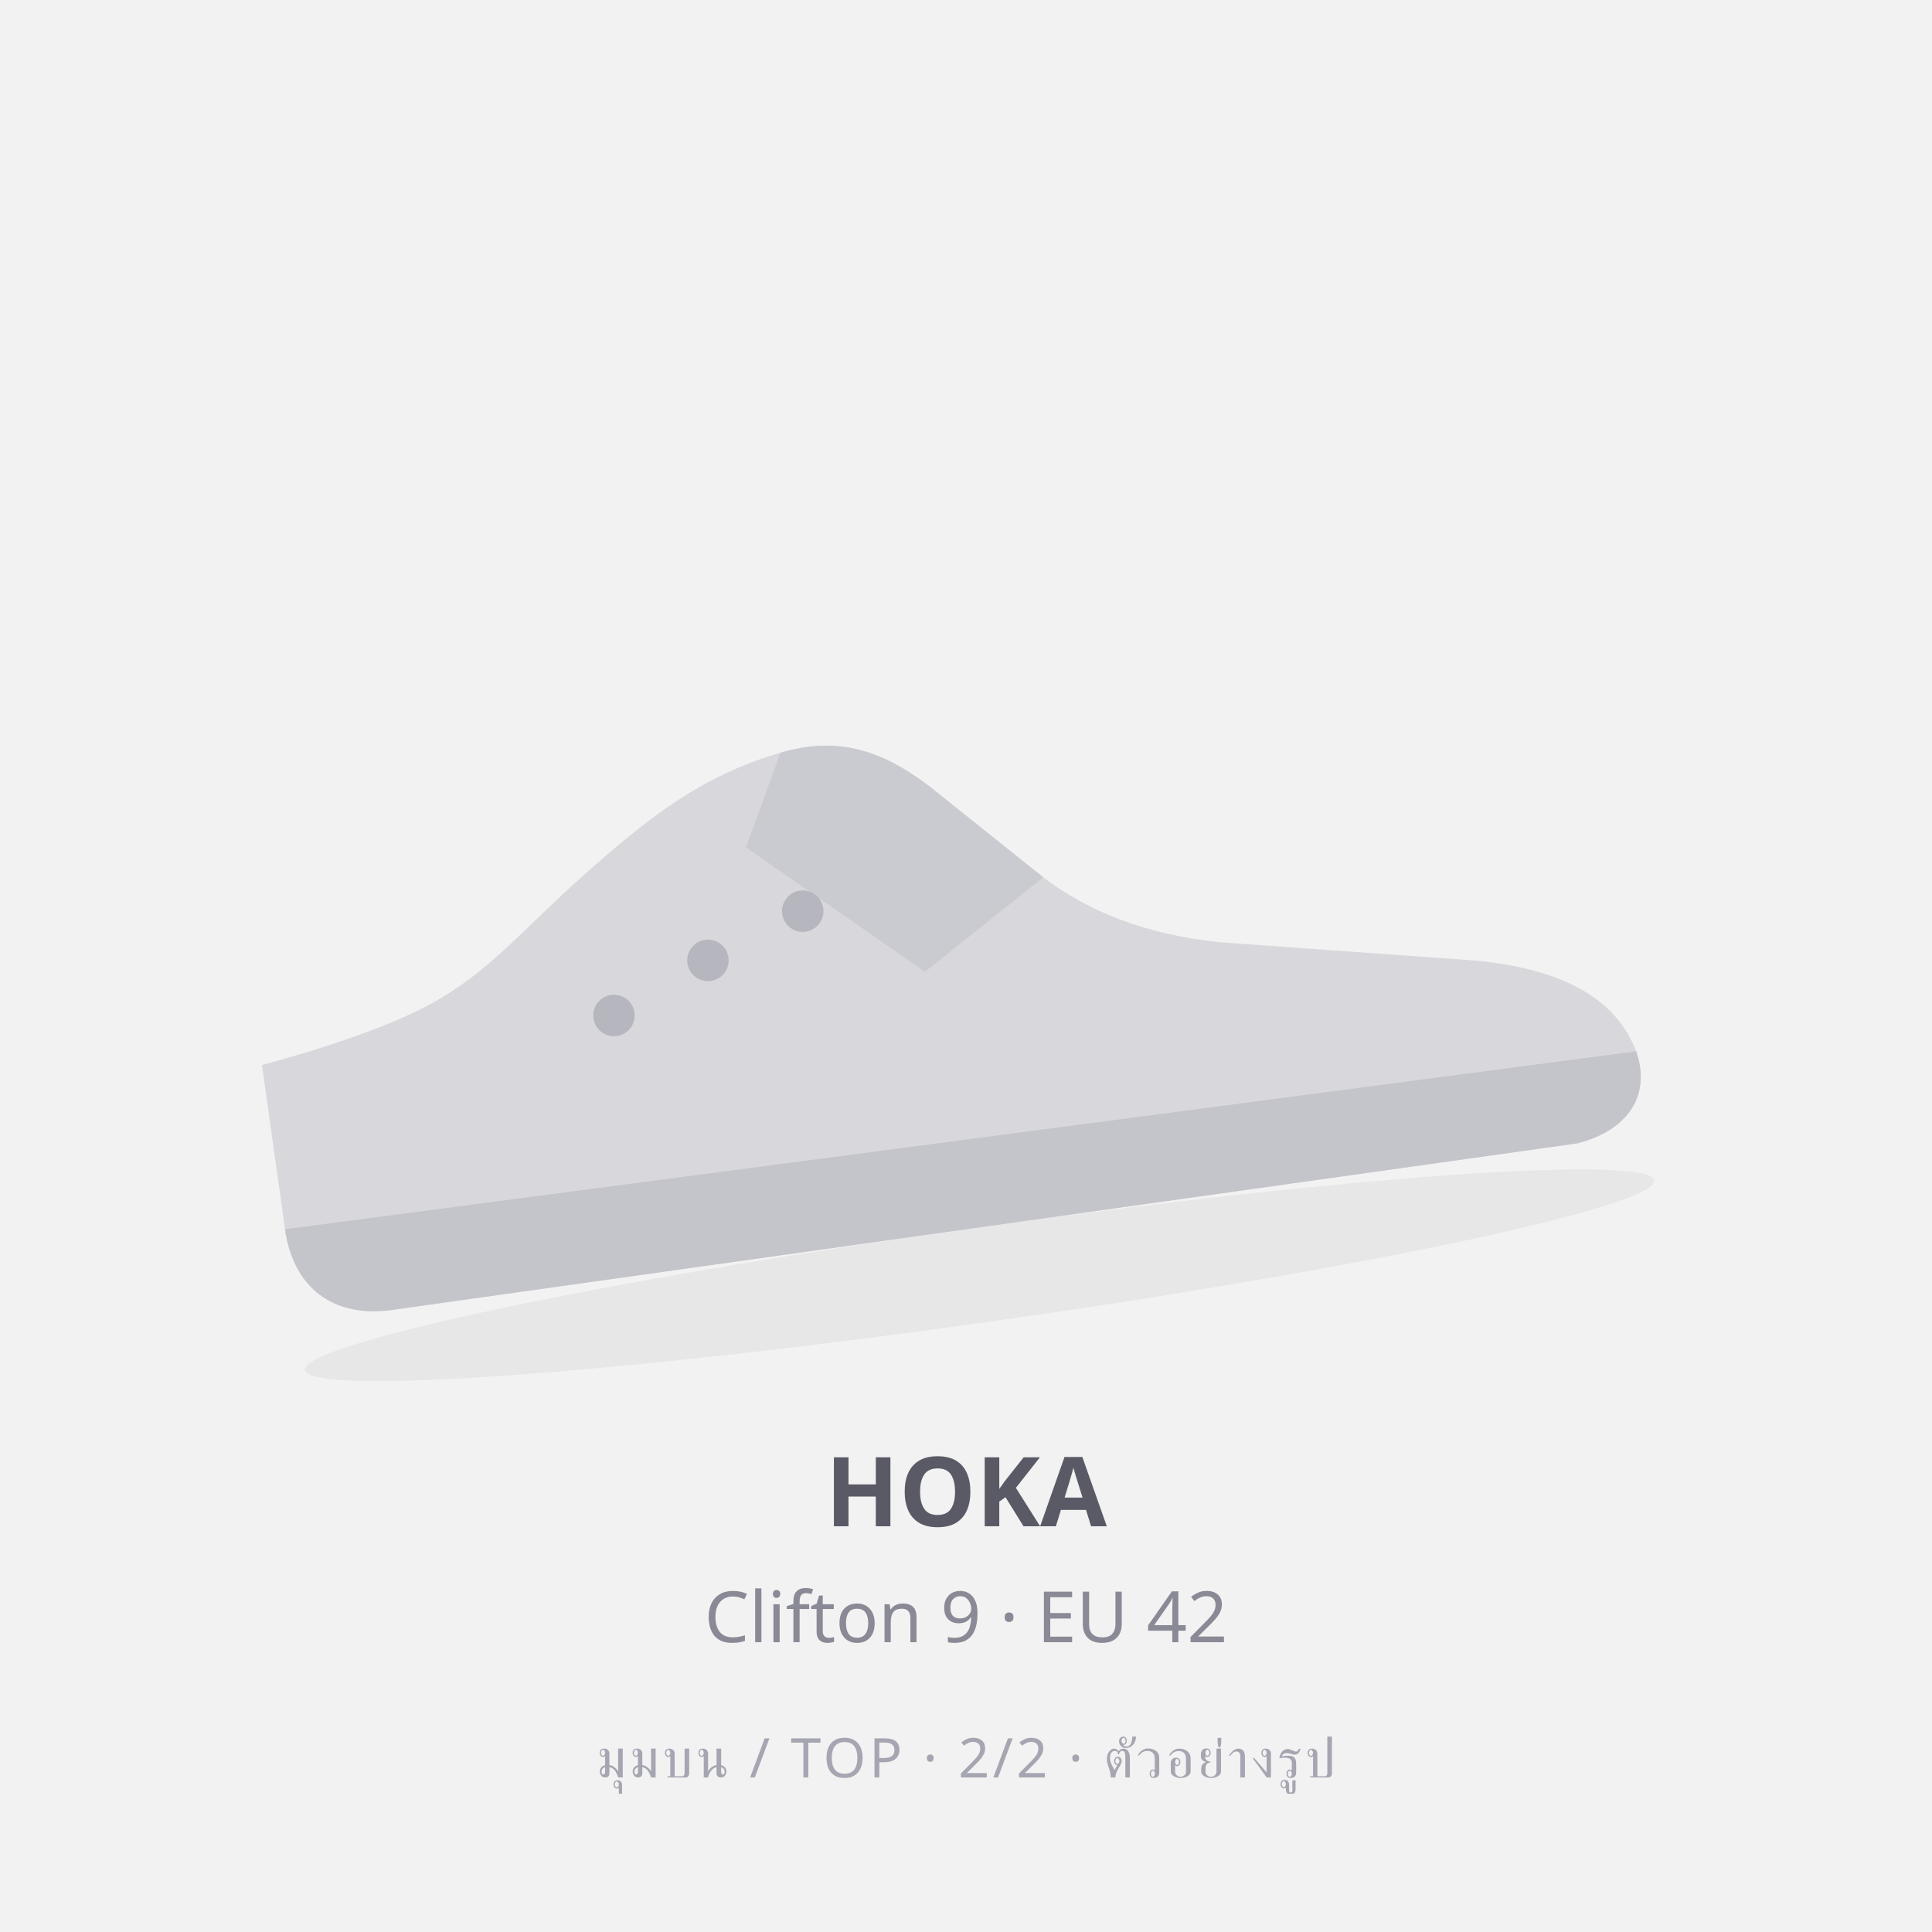
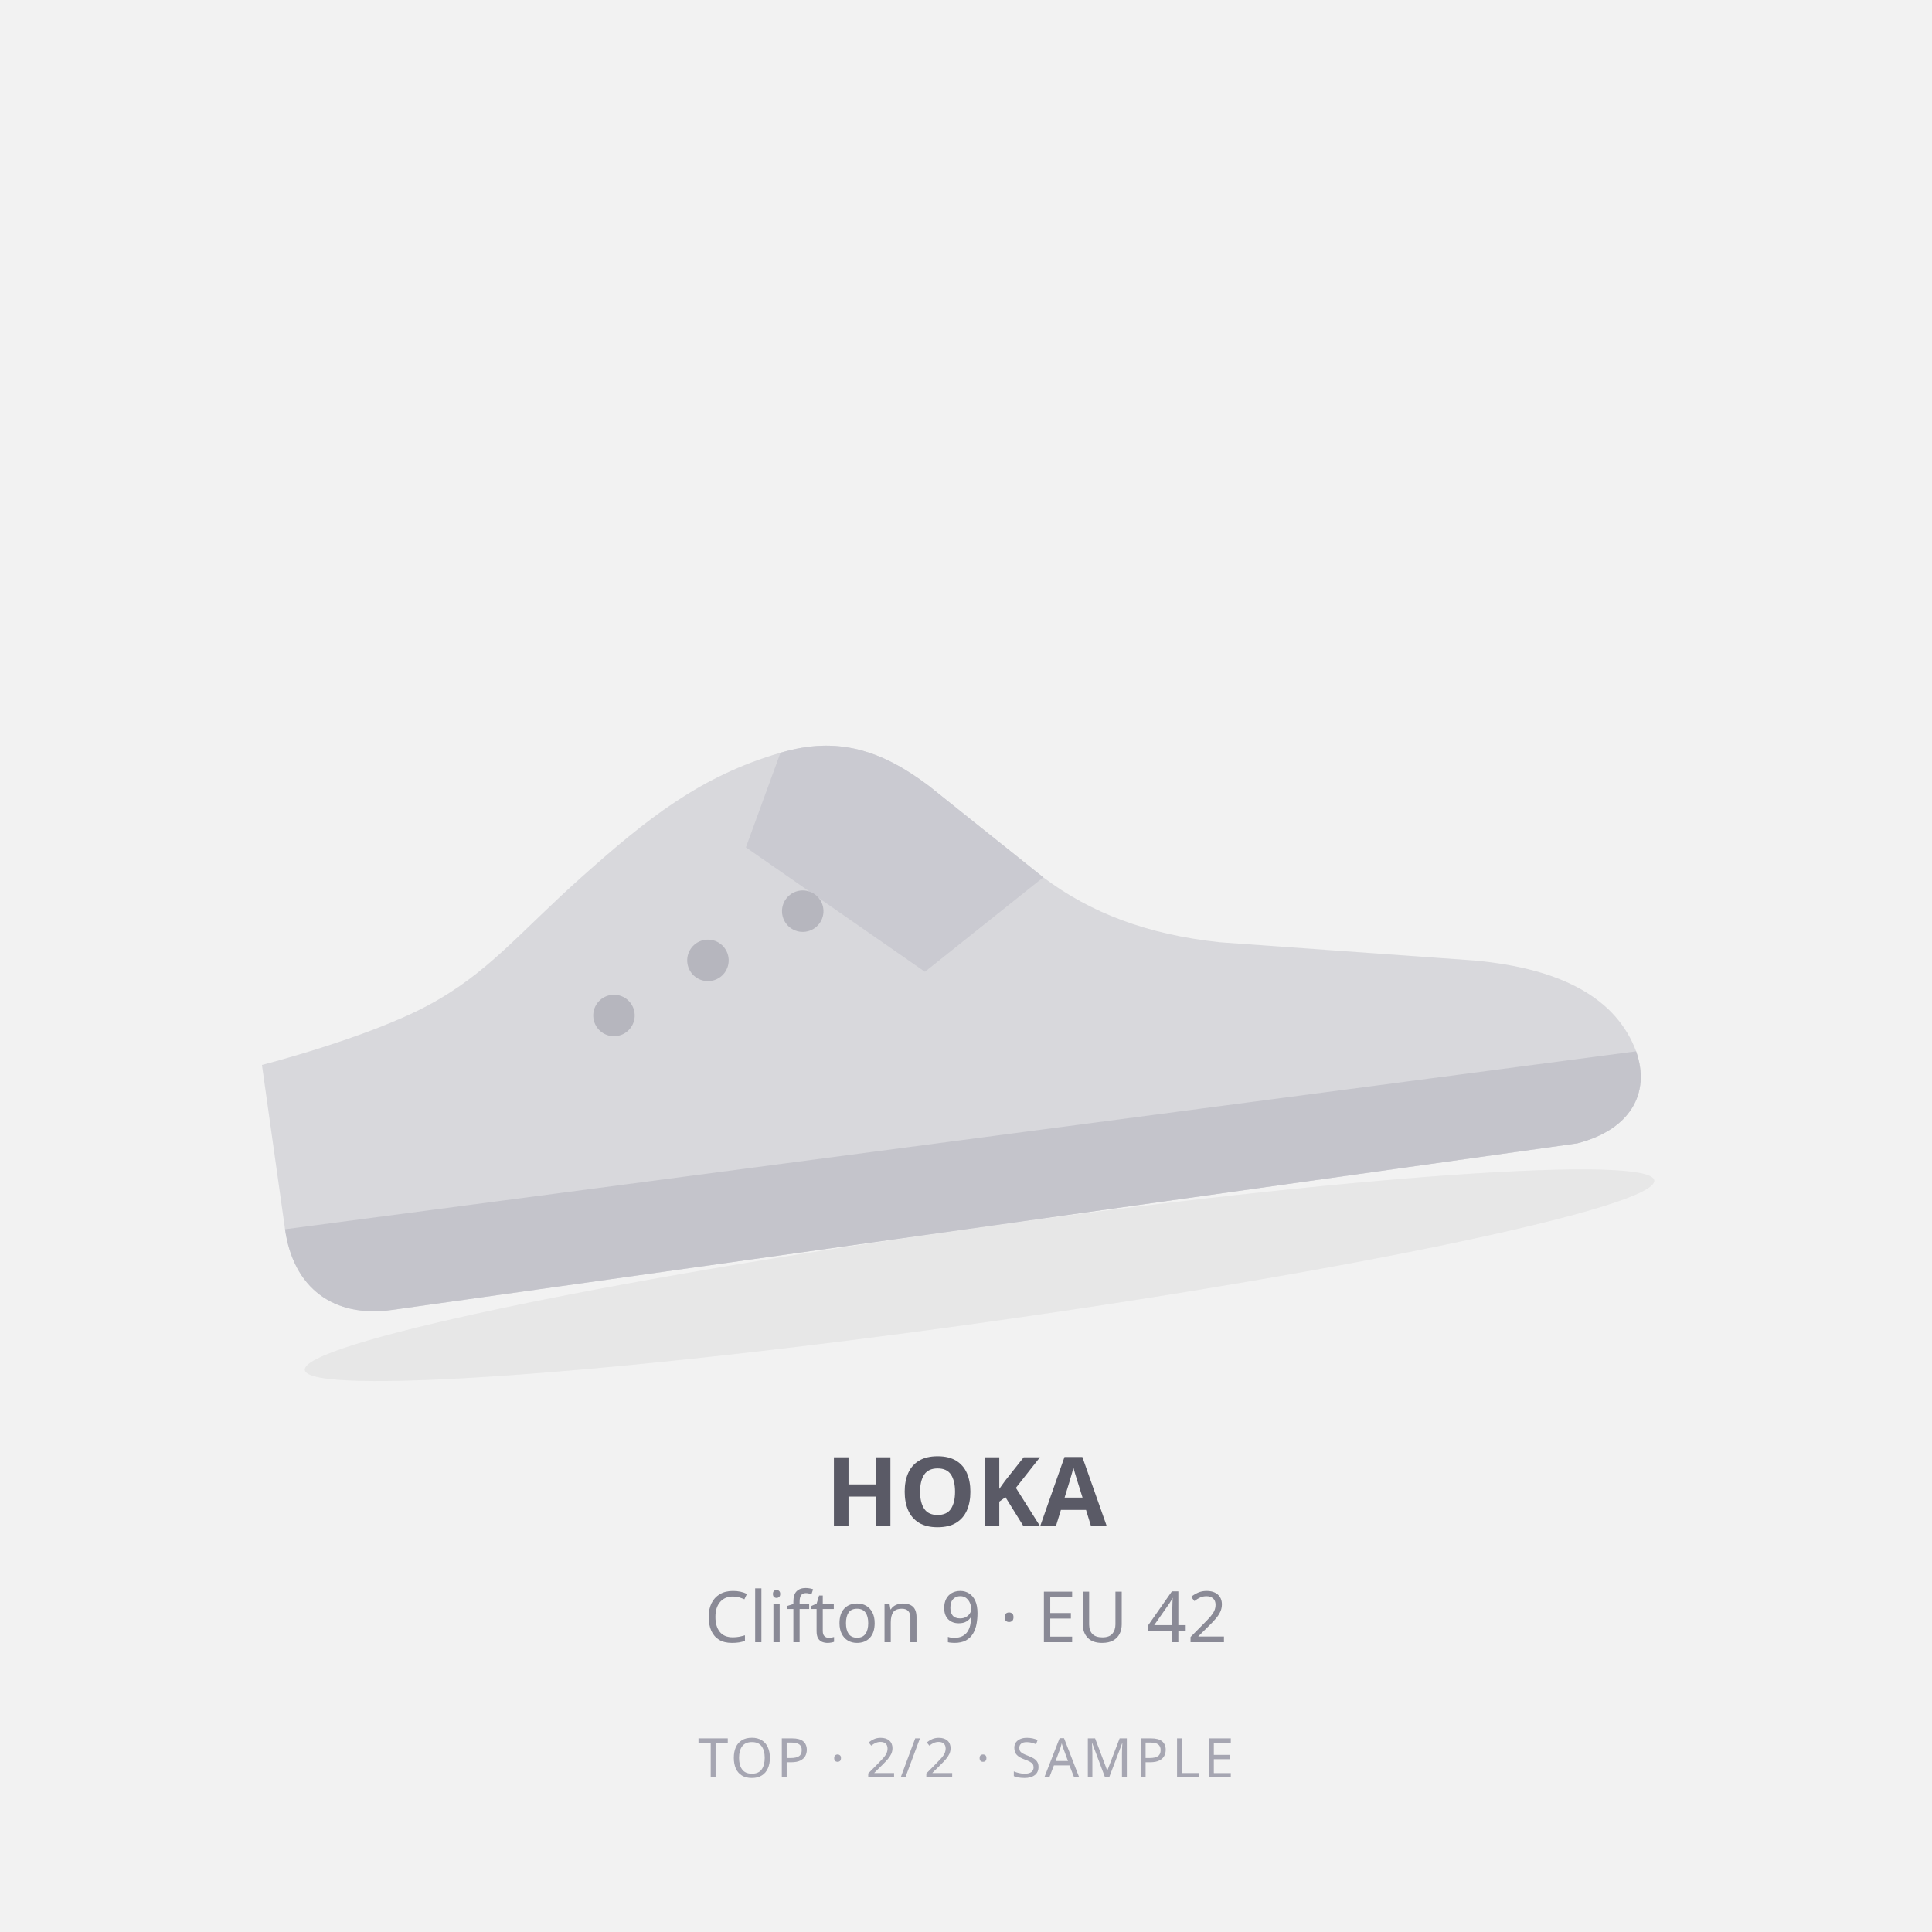
<svg xmlns="http://www.w3.org/2000/svg" viewBox="0 0 600 600" width="600" height="600" role="img" aria-labelledby="t">
  <rect width="600" height="600" fill="#F2F2F2" />
  <g transform="translate(300 300) rotate(-8) scale(0.92) translate(-300 -300)">
    <ellipse cx="290" cy="404" rx="230" ry="16" fill="#000" opacity="0.05" />
    <path d="M60 300 C60 300 96 296 118 288 C140 280 152 268 176 252 C200 236 220 224 248 220 C268 217 282 224 296 238 L330 274 C344 288 362 298 386 304 L470 322 C500 329 516 342 520 360 C523 375 514 386 496 388 L92 388 C72 388 60 376 60 356 Z" fill="#D8D8DC" />
    <path d="M60 356 L520 360 C523 375 514 386 496 388 L92 388 C72 388 60 376 60 356 Z" fill="#C4C4CB" />
    <path d="M248 220 C268 217 282 224 296 238 L330 274 L286 300 L232 250 Z" fill="#CACAD1" />
    <circle cx="180" cy="300" r="7" fill="#B6B6BE" />
    <circle cx="214" cy="286" r="7" fill="#B6B6BE" />
    <circle cx="248" cy="274" r="7" fill="#B6B6BE" />
  </g>
  <text x="300" y="474" font-family="Kanit, 'Segoe UI', Tahoma, sans-serif" font-size="30" font-weight="700" fill="#5A5A66" text-anchor="middle">HOKA</text>
  <text x="300" y="510" font-family="Anuphan, 'Segoe UI', Tahoma, sans-serif" font-size="22" fill="#8A8A96" text-anchor="middle">Clifton 9 · EU 42</text>
-   <text x="300" y="552" font-family="Anuphan, 'Segoe UI', Tahoma, sans-serif" font-size="17" letter-spacing="1" fill="#A6A6B2" text-anchor="middle">มุมบน / TOP · 2/2 · ตัวอย่างรูป</text>
+   <text x="300" y="552" font-family="Anuphan, 'Segoe UI', Tahoma, sans-serif" font-size="17" letter-spacing="1" fill="#A6A6B2" text-anchor="middle">TOP · 2/2 · SAMPLE</text>
</svg>
